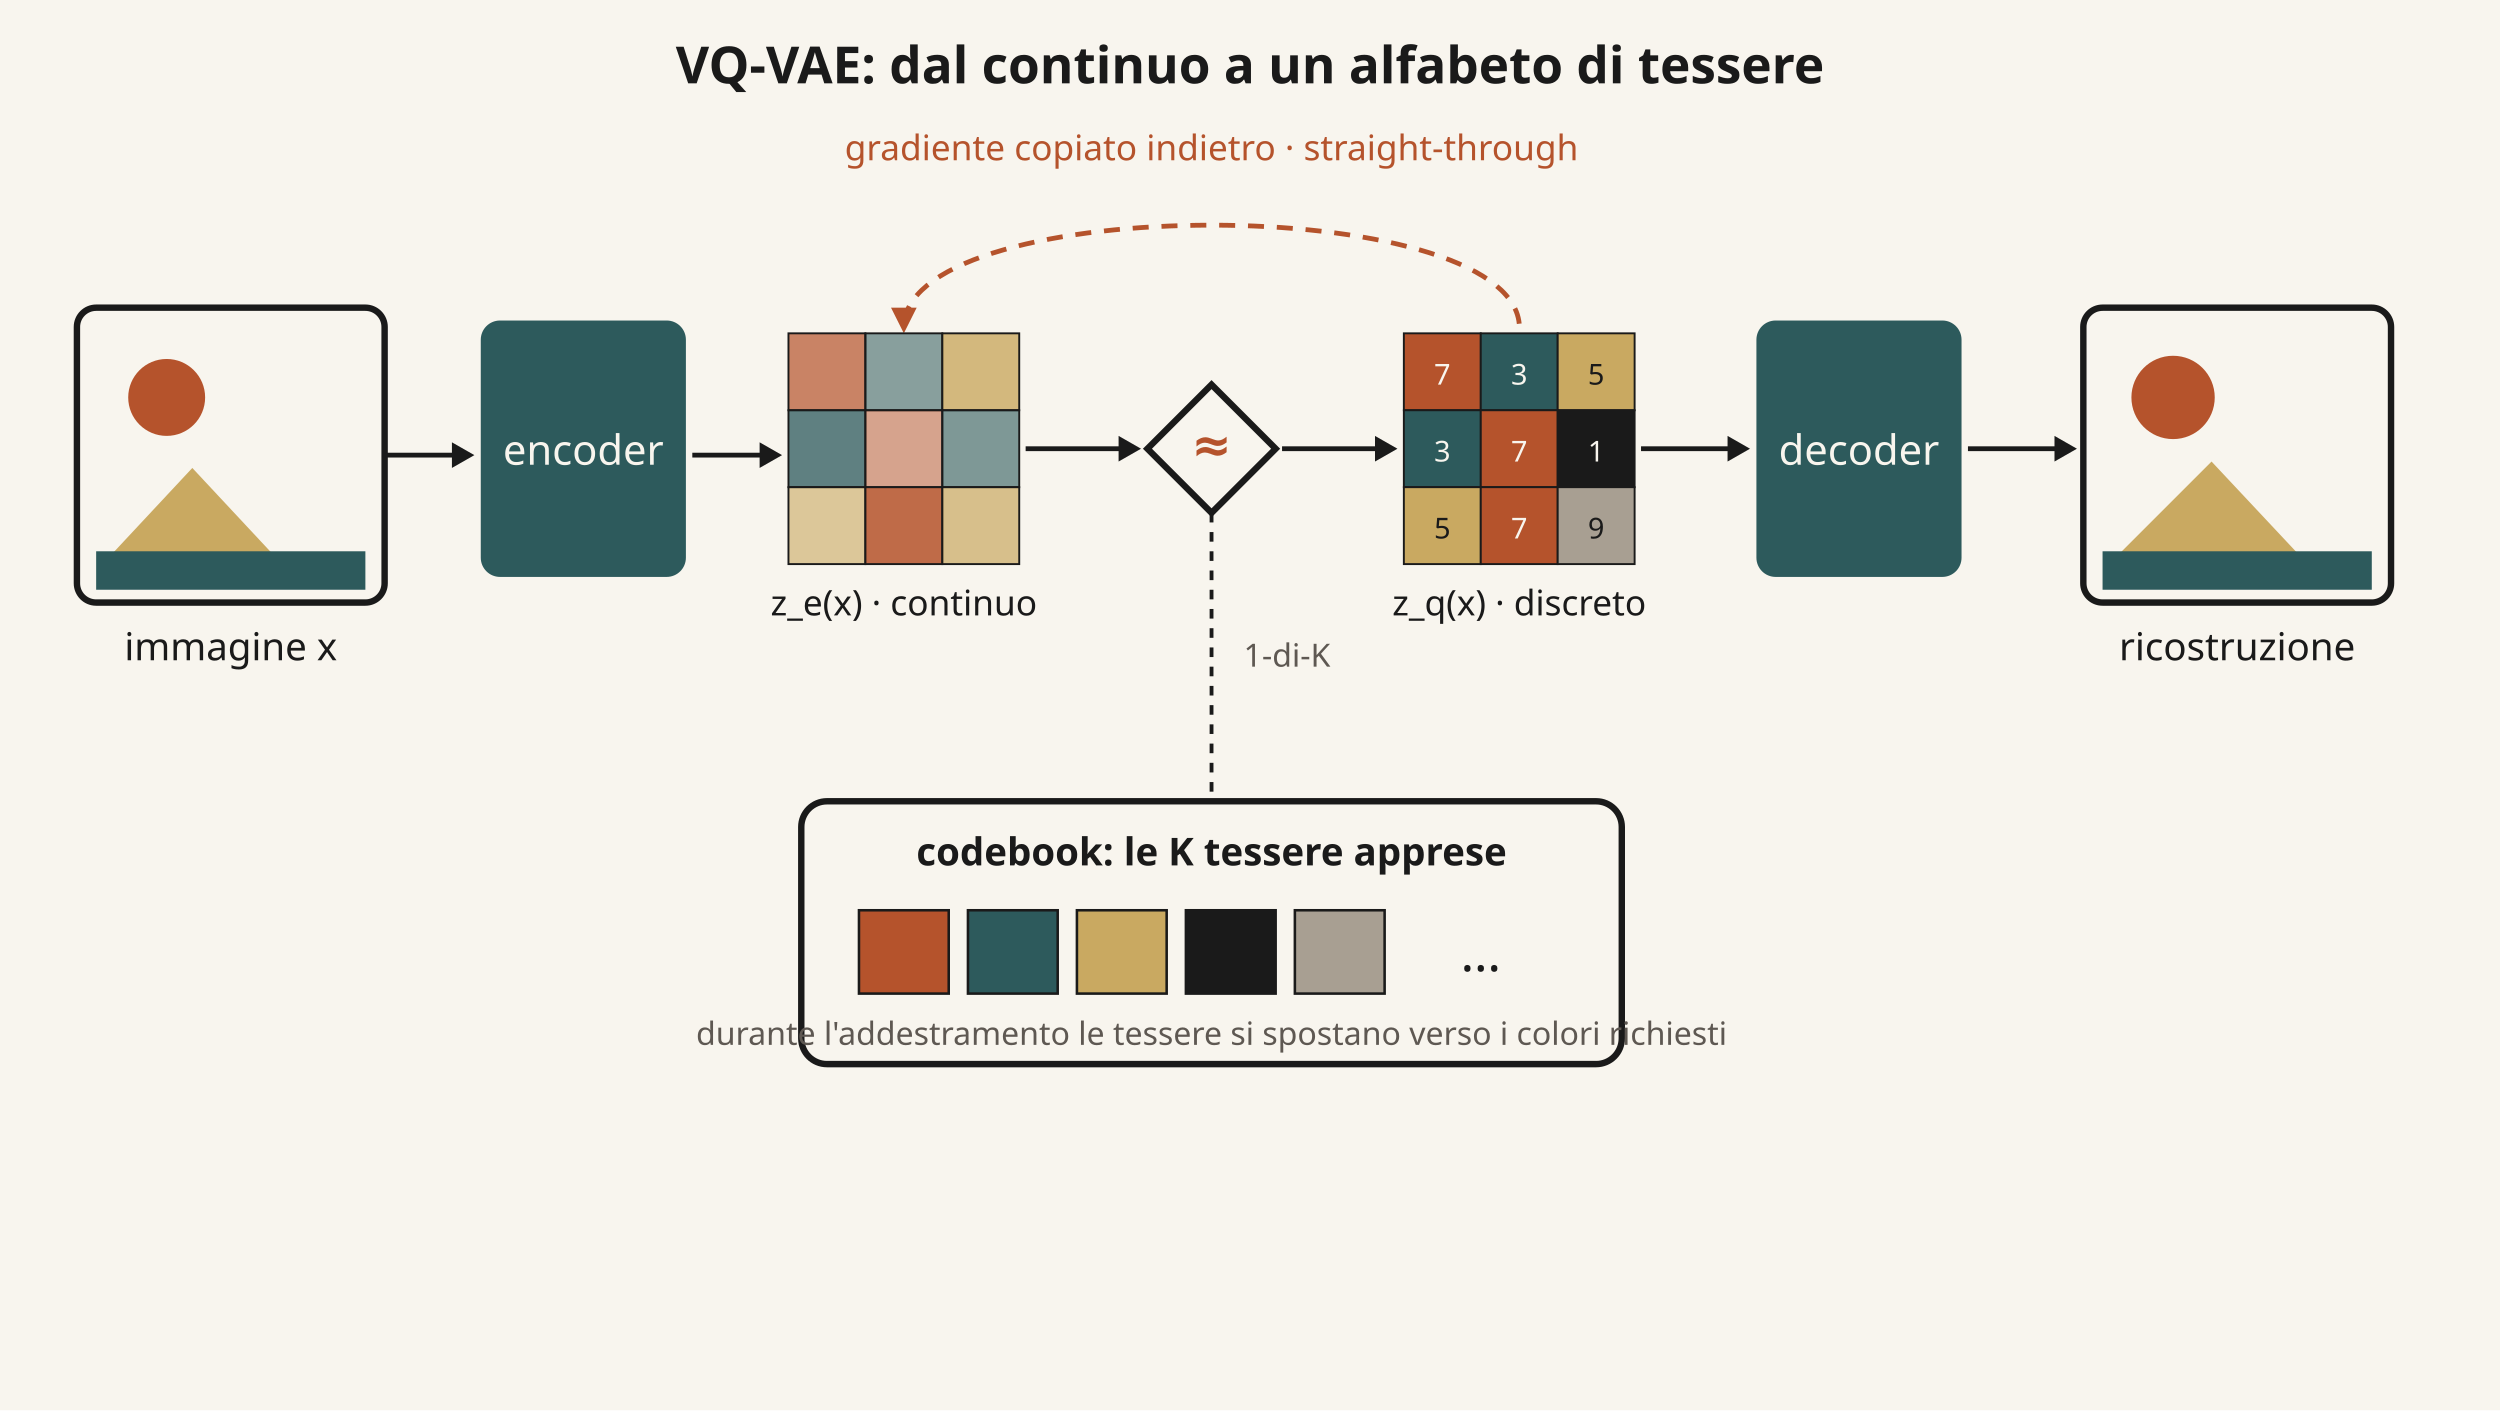
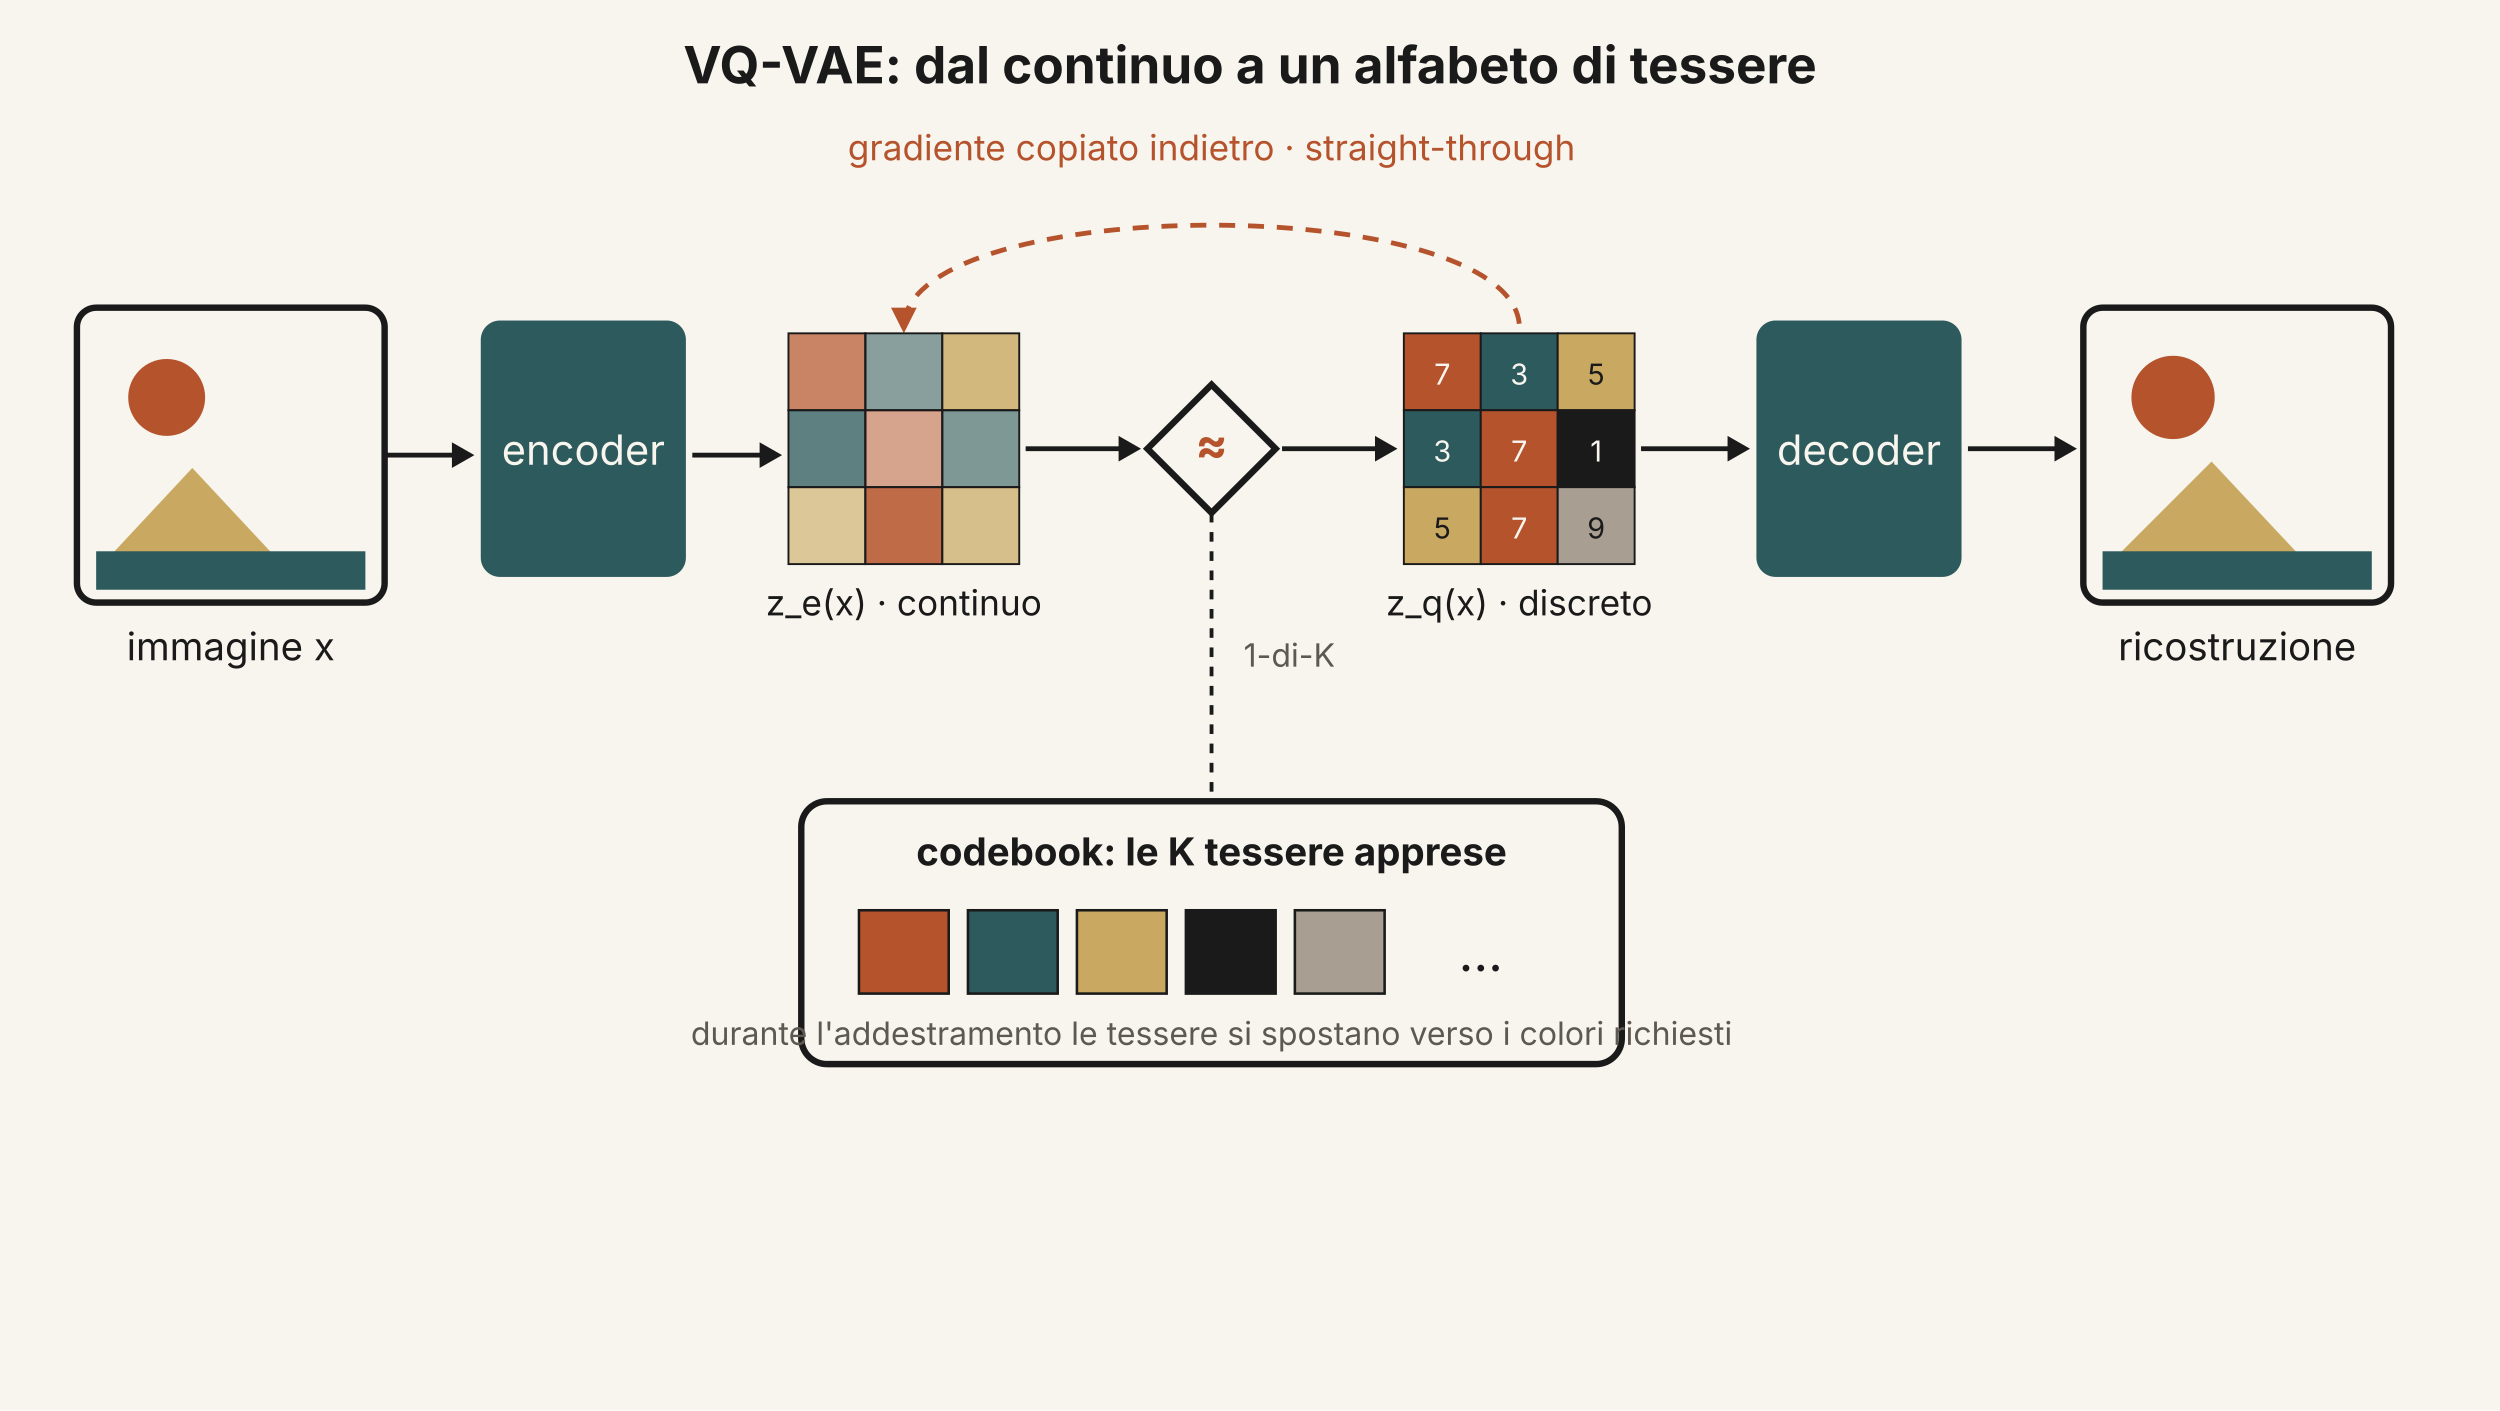
<svg xmlns="http://www.w3.org/2000/svg" viewBox="0 0 780 440" width="100%" role="img" aria-label="Schema del VQ-VAE: l'immagine passa nell'encoder, che produce una griglia di vettori continui; ogni vettore viene sostituito dalla tessera piu vicina scelta da un codebook appreso, ottenendo una griglia di codici discreti; il decoder li trasforma nella ricostruzione. Un arco tratteggiato indica che il gradiente viene copiato indietro saltando la discretizzazione.">
  <rect x="0" y="0" width="780" height="440" fill="#F8F5EE" />
-   <text x="390" y="26" text-anchor="middle" font-family="sans-serif" font-size="16" font-weight="bold" fill="#1A1A1A">VQ-VAE: dal continuo a un alfabeto di tessere</text>
-   <text x="378" y="50" text-anchor="middle" font-family="sans-serif" font-size="11" fill="#B5532C">gradiente copiato indietro · straight-through</text>
+   <text x="390" y="26" text-anchor="middle" font-family="Inter, system-ui, sans-serif" font-size="16" font-weight="bold" fill="#1A1A1A">VQ-VAE: dal continuo a un alfabeto di tessere</text>
+   <text x="378" y="50" text-anchor="middle" font-family="Inter, system-ui, sans-serif" font-size="11" fill="#B5532C">gradiente copiato indietro · straight-through</text>
  <path d="M474 101 C 470 60, 286 60, 282 101" fill="none" stroke="#B5532C" stroke-width="1.5" stroke-dasharray="5 4" />
  <path d="M282 104 L 278 96 L 286 96 Z" fill="#B5532C" />
  <rect x="24" y="96" width="96" height="92" rx="6" fill="#F8F5EE" stroke="#1A1A1A" stroke-width="2" />
  <circle cx="52" cy="124" r="12" fill="#B5532C" />
  <path d="M32 176 L 60 146 L 88 176 Z" fill="#C9A961" />
  <rect x="30" y="172" width="84" height="12" fill="#2D5A5C" />
-   <text x="72" y="206" text-anchor="middle" font-family="sans-serif" font-size="12" fill="#1A1A1A">immagine  x</text>
+   <text x="72" y="206" text-anchor="middle" font-family="Inter, system-ui, sans-serif" font-size="12" fill="#1A1A1A">immagine  x</text>
  <line x1="120" y1="142" x2="146" y2="142" stroke="#1A1A1A" stroke-width="1.5" />
  <path d="M148 142 L 141 138 L 141 146 Z" fill="#1A1A1A" />
  <rect x="150" y="100" width="64" height="80" rx="6" fill="#2D5A5C" />
-   <text x="182" y="145" text-anchor="middle" font-family="sans-serif" font-size="13" fill="#F8F5EE">encoder</text>
+   <text x="182" y="145" text-anchor="middle" font-family="Inter, system-ui, sans-serif" font-size="13" fill="#F8F5EE">encoder</text>
  <line x1="216" y1="142" x2="242" y2="142" stroke="#1A1A1A" stroke-width="1.5" />
  <path d="M244 142 L 237 138 L 237 146 Z" fill="#1A1A1A" />
  <g stroke="#1A1A1A" stroke-width="0.6">
    <rect x="246" y="104" width="24" height="24" fill="#B5532C" fill-opacity="0.7" />
    <rect x="270" y="104" width="24" height="24" fill="#2D5A5C" fill-opacity="0.55" />
    <rect x="294" y="104" width="24" height="24" fill="#C9A961" fill-opacity="0.8" />
    <rect x="246" y="128" width="24" height="24" fill="#2D5A5C" fill-opacity="0.75" />
    <rect x="270" y="128" width="24" height="24" fill="#B5532C" fill-opacity="0.5" />
    <rect x="294" y="128" width="24" height="24" fill="#2D5A5C" fill-opacity="0.6" />
    <rect x="246" y="152" width="24" height="24" fill="#C9A961" fill-opacity="0.6" />
    <rect x="270" y="152" width="24" height="24" fill="#B5532C" fill-opacity="0.85" />
    <rect x="294" y="152" width="24" height="24" fill="#C9A961" fill-opacity="0.7" />
  </g>
-   <text x="282" y="192" text-anchor="middle" font-family="sans-serif" font-size="11" fill="#1A1A1A">z_e(x) · continuo</text>
+   <text x="282" y="192" text-anchor="middle" font-family="Inter, system-ui, sans-serif" font-size="11" fill="#1A1A1A">z_e(x) · continuo</text>
  <line x1="320" y1="140" x2="354" y2="140" stroke="#1A1A1A" stroke-width="1.5" />
  <path d="M356 140 L 349 136 L 349 144 Z" fill="#1A1A1A" />
  <path d="M378 120 L 398 140 L 378 160 L 358 140 Z" fill="#F8F5EE" stroke="#1A1A1A" stroke-width="2" />
-   <text x="378" y="144" text-anchor="middle" font-family="sans-serif" font-size="15" font-weight="bold" fill="#B5532C">≈</text>
+   <text x="378" y="144" text-anchor="middle" font-family="Inter, system-ui, sans-serif" font-size="15" font-weight="bold" fill="#B5532C">≈</text>
  <line x1="400" y1="140" x2="434" y2="140" stroke="#1A1A1A" stroke-width="1.5" />
  <path d="M436 140 L 429 136 L 429 144 Z" fill="#1A1A1A" />
  <line x1="378" y1="160" x2="378" y2="248" stroke="#1A1A1A" stroke-width="1.2" stroke-dasharray="3 3" />
-   <text x="388" y="208" text-anchor="start" font-family="sans-serif" font-size="10" fill="#5E5852">1-di-K</text>
+   <text x="388" y="208" text-anchor="start" font-family="Inter, system-ui, sans-serif" font-size="10" fill="#5E5852">1-di-K</text>
  <g stroke="#1A1A1A" stroke-width="0.6">
    <rect x="438" y="104" width="24" height="24" fill="#B5532C" />
    <rect x="462" y="104" width="24" height="24" fill="#2D5A5C" />
    <rect x="486" y="104" width="24" height="24" fill="#C9A961" />
    <rect x="438" y="128" width="24" height="24" fill="#2D5A5C" />
    <rect x="462" y="128" width="24" height="24" fill="#B5532C" />
    <rect x="486" y="128" width="24" height="24" fill="#1A1A1A" />
    <rect x="438" y="152" width="24" height="24" fill="#C9A961" />
    <rect x="462" y="152" width="24" height="24" fill="#B5532C" />
    <rect x="486" y="152" width="24" height="24" fill="#A89F92" />
  </g>
-   <g font-family="sans-serif" font-size="9" text-anchor="middle">
+   <g font-family="Inter, system-ui, sans-serif" font-size="9" text-anchor="middle">
    <text x="450" y="120" fill="#F8F5EE">7</text>
    <text x="474" y="120" fill="#F8F5EE">3</text>
    <text x="498" y="120" fill="#1A1A1A">5</text>
    <text x="450" y="144" fill="#F8F5EE">3</text>
    <text x="474" y="144" fill="#F8F5EE">7</text>
    <text x="498" y="144" fill="#F8F5EE">1</text>
    <text x="450" y="168" fill="#1A1A1A">5</text>
    <text x="474" y="168" fill="#F8F5EE">7</text>
    <text x="498" y="168" fill="#1A1A1A">9</text>
  </g>
-   <text x="474" y="192" text-anchor="middle" font-family="sans-serif" font-size="11" fill="#1A1A1A">z_q(x) · discreto</text>
+   <text x="474" y="192" text-anchor="middle" font-family="Inter, system-ui, sans-serif" font-size="11" fill="#1A1A1A">z_q(x) · discreto</text>
  <line x1="512" y1="140" x2="544" y2="140" stroke="#1A1A1A" stroke-width="1.5" />
  <path d="M546 140 L 539 136 L 539 144 Z" fill="#1A1A1A" />
  <rect x="548" y="100" width="64" height="80" rx="6" fill="#2D5A5C" />
-   <text x="580" y="145" text-anchor="middle" font-family="sans-serif" font-size="13" fill="#F8F5EE">decoder</text>
+   <text x="580" y="145" text-anchor="middle" font-family="Inter, system-ui, sans-serif" font-size="13" fill="#F8F5EE">decoder</text>
  <line x1="614" y1="140" x2="646" y2="140" stroke="#1A1A1A" stroke-width="1.5" />
  <path d="M648 140 L 641 136 L 641 144 Z" fill="#1A1A1A" />
  <rect x="650" y="96" width="96" height="92" rx="6" fill="#F8F5EE" stroke="#1A1A1A" stroke-width="2" />
  <circle cx="678" cy="124" r="13" fill="#B5532C" />
  <path d="M658 176 L 690 144 L 720 176 Z" fill="#C9A961" />
  <rect x="656" y="172" width="84" height="12" fill="#2D5A5C" />
-   <text x="698" y="206" text-anchor="middle" font-family="sans-serif" font-size="12" fill="#1A1A1A">ricostruzione</text>
+   <text x="698" y="206" text-anchor="middle" font-family="Inter, system-ui, sans-serif" font-size="12" fill="#1A1A1A">ricostruzione</text>
  <rect x="250" y="250" width="256" height="82" rx="8" fill="#F8F5EE" stroke="#1A1A1A" stroke-width="2" />
-   <text x="378" y="270" text-anchor="middle" font-family="sans-serif" font-size="12" font-weight="bold" fill="#1A1A1A">codebook: le K tessere apprese</text>
+   <text x="378" y="270" text-anchor="middle" font-family="Inter, system-ui, sans-serif" font-size="12" font-weight="bold" fill="#1A1A1A">codebook: le K tessere apprese</text>
  <g stroke="#1A1A1A" stroke-width="0.8">
    <rect x="268" y="284" width="28" height="26" fill="#B5532C" />
    <rect x="302" y="284" width="28" height="26" fill="#2D5A5C" />
    <rect x="336" y="284" width="28" height="26" fill="#C9A961" />
    <rect x="370" y="284" width="28" height="26" fill="#1A1A1A" />
    <rect x="404" y="284" width="28" height="26" fill="#A89F92" />
  </g>
-   <text x="462" y="303" text-anchor="middle" font-family="sans-serif" font-size="16" fill="#1A1A1A">…</text>
-   <text x="378" y="326" text-anchor="middle" font-family="sans-serif" font-size="10" fill="#5E5852">durante l'addestramento le tessere si spostano verso i colori richiesti</text>
+   <text x="462" y="303" text-anchor="middle" font-family="Inter, system-ui, sans-serif" font-size="16" fill="#1A1A1A">…</text>
+   <text x="378" y="326" text-anchor="middle" font-family="Inter, system-ui, sans-serif" font-size="10" fill="#5E5852">durante l'addestramento le tessere si spostano verso i colori richiesti</text>
</svg>
